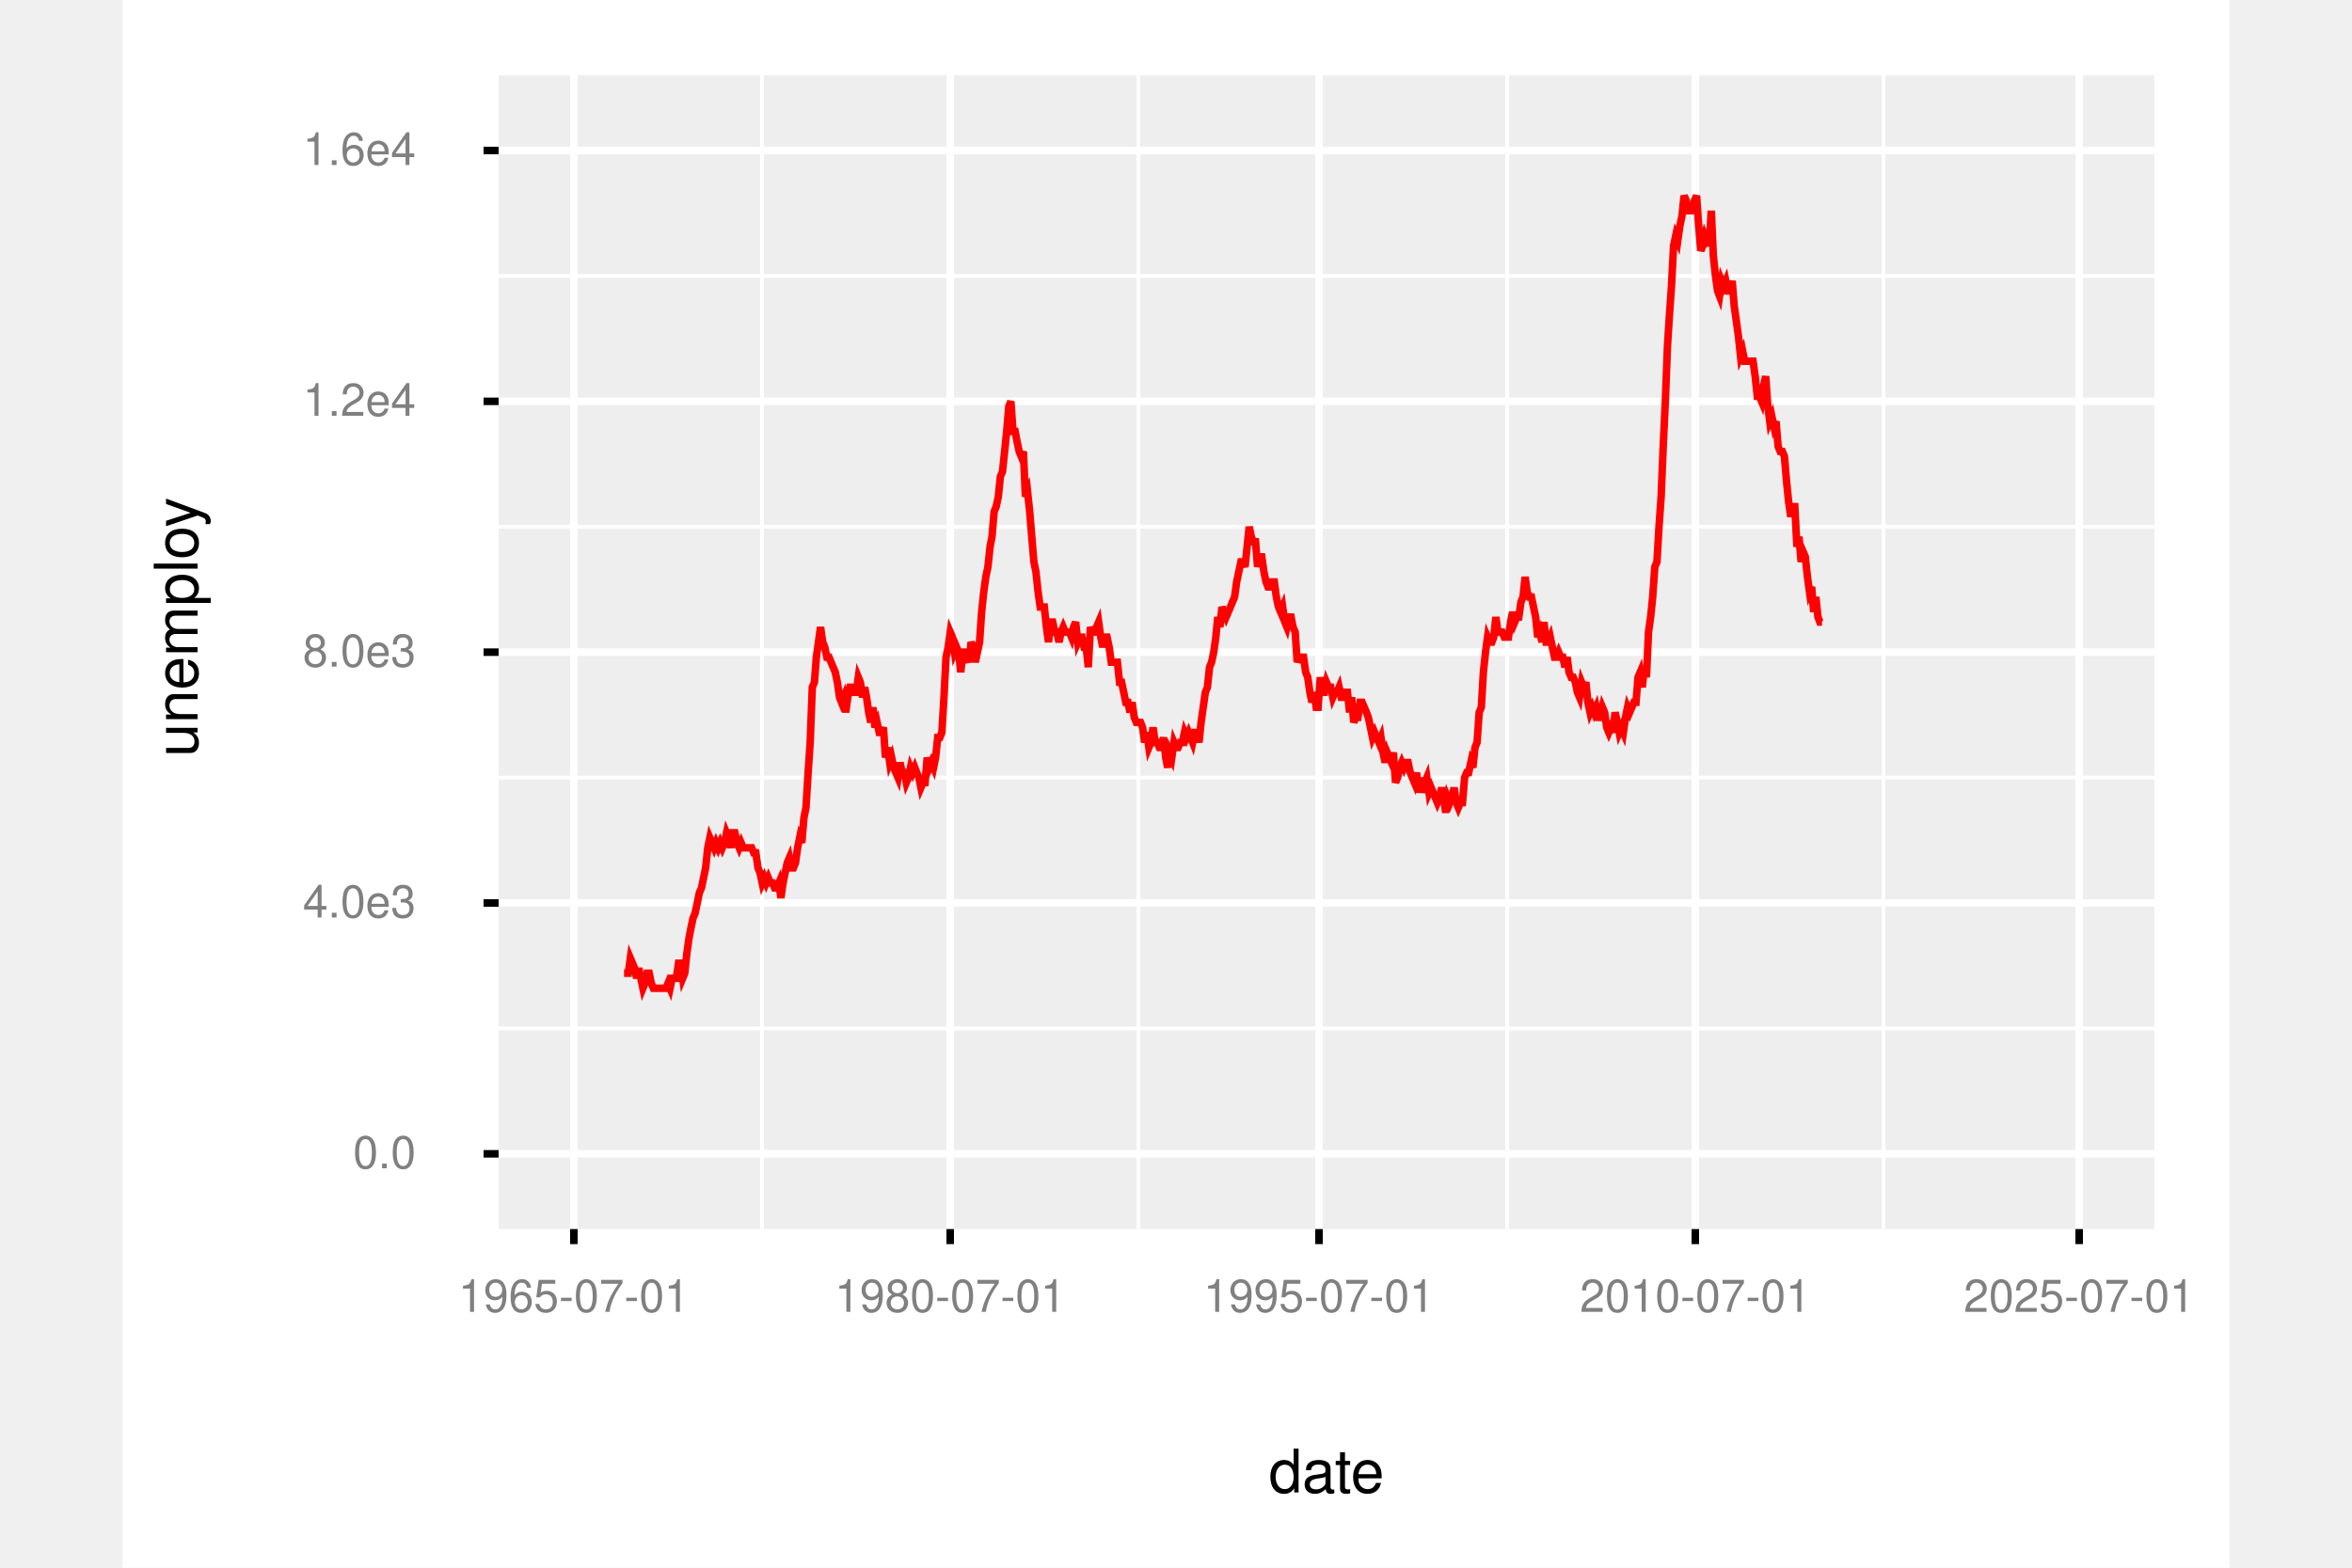
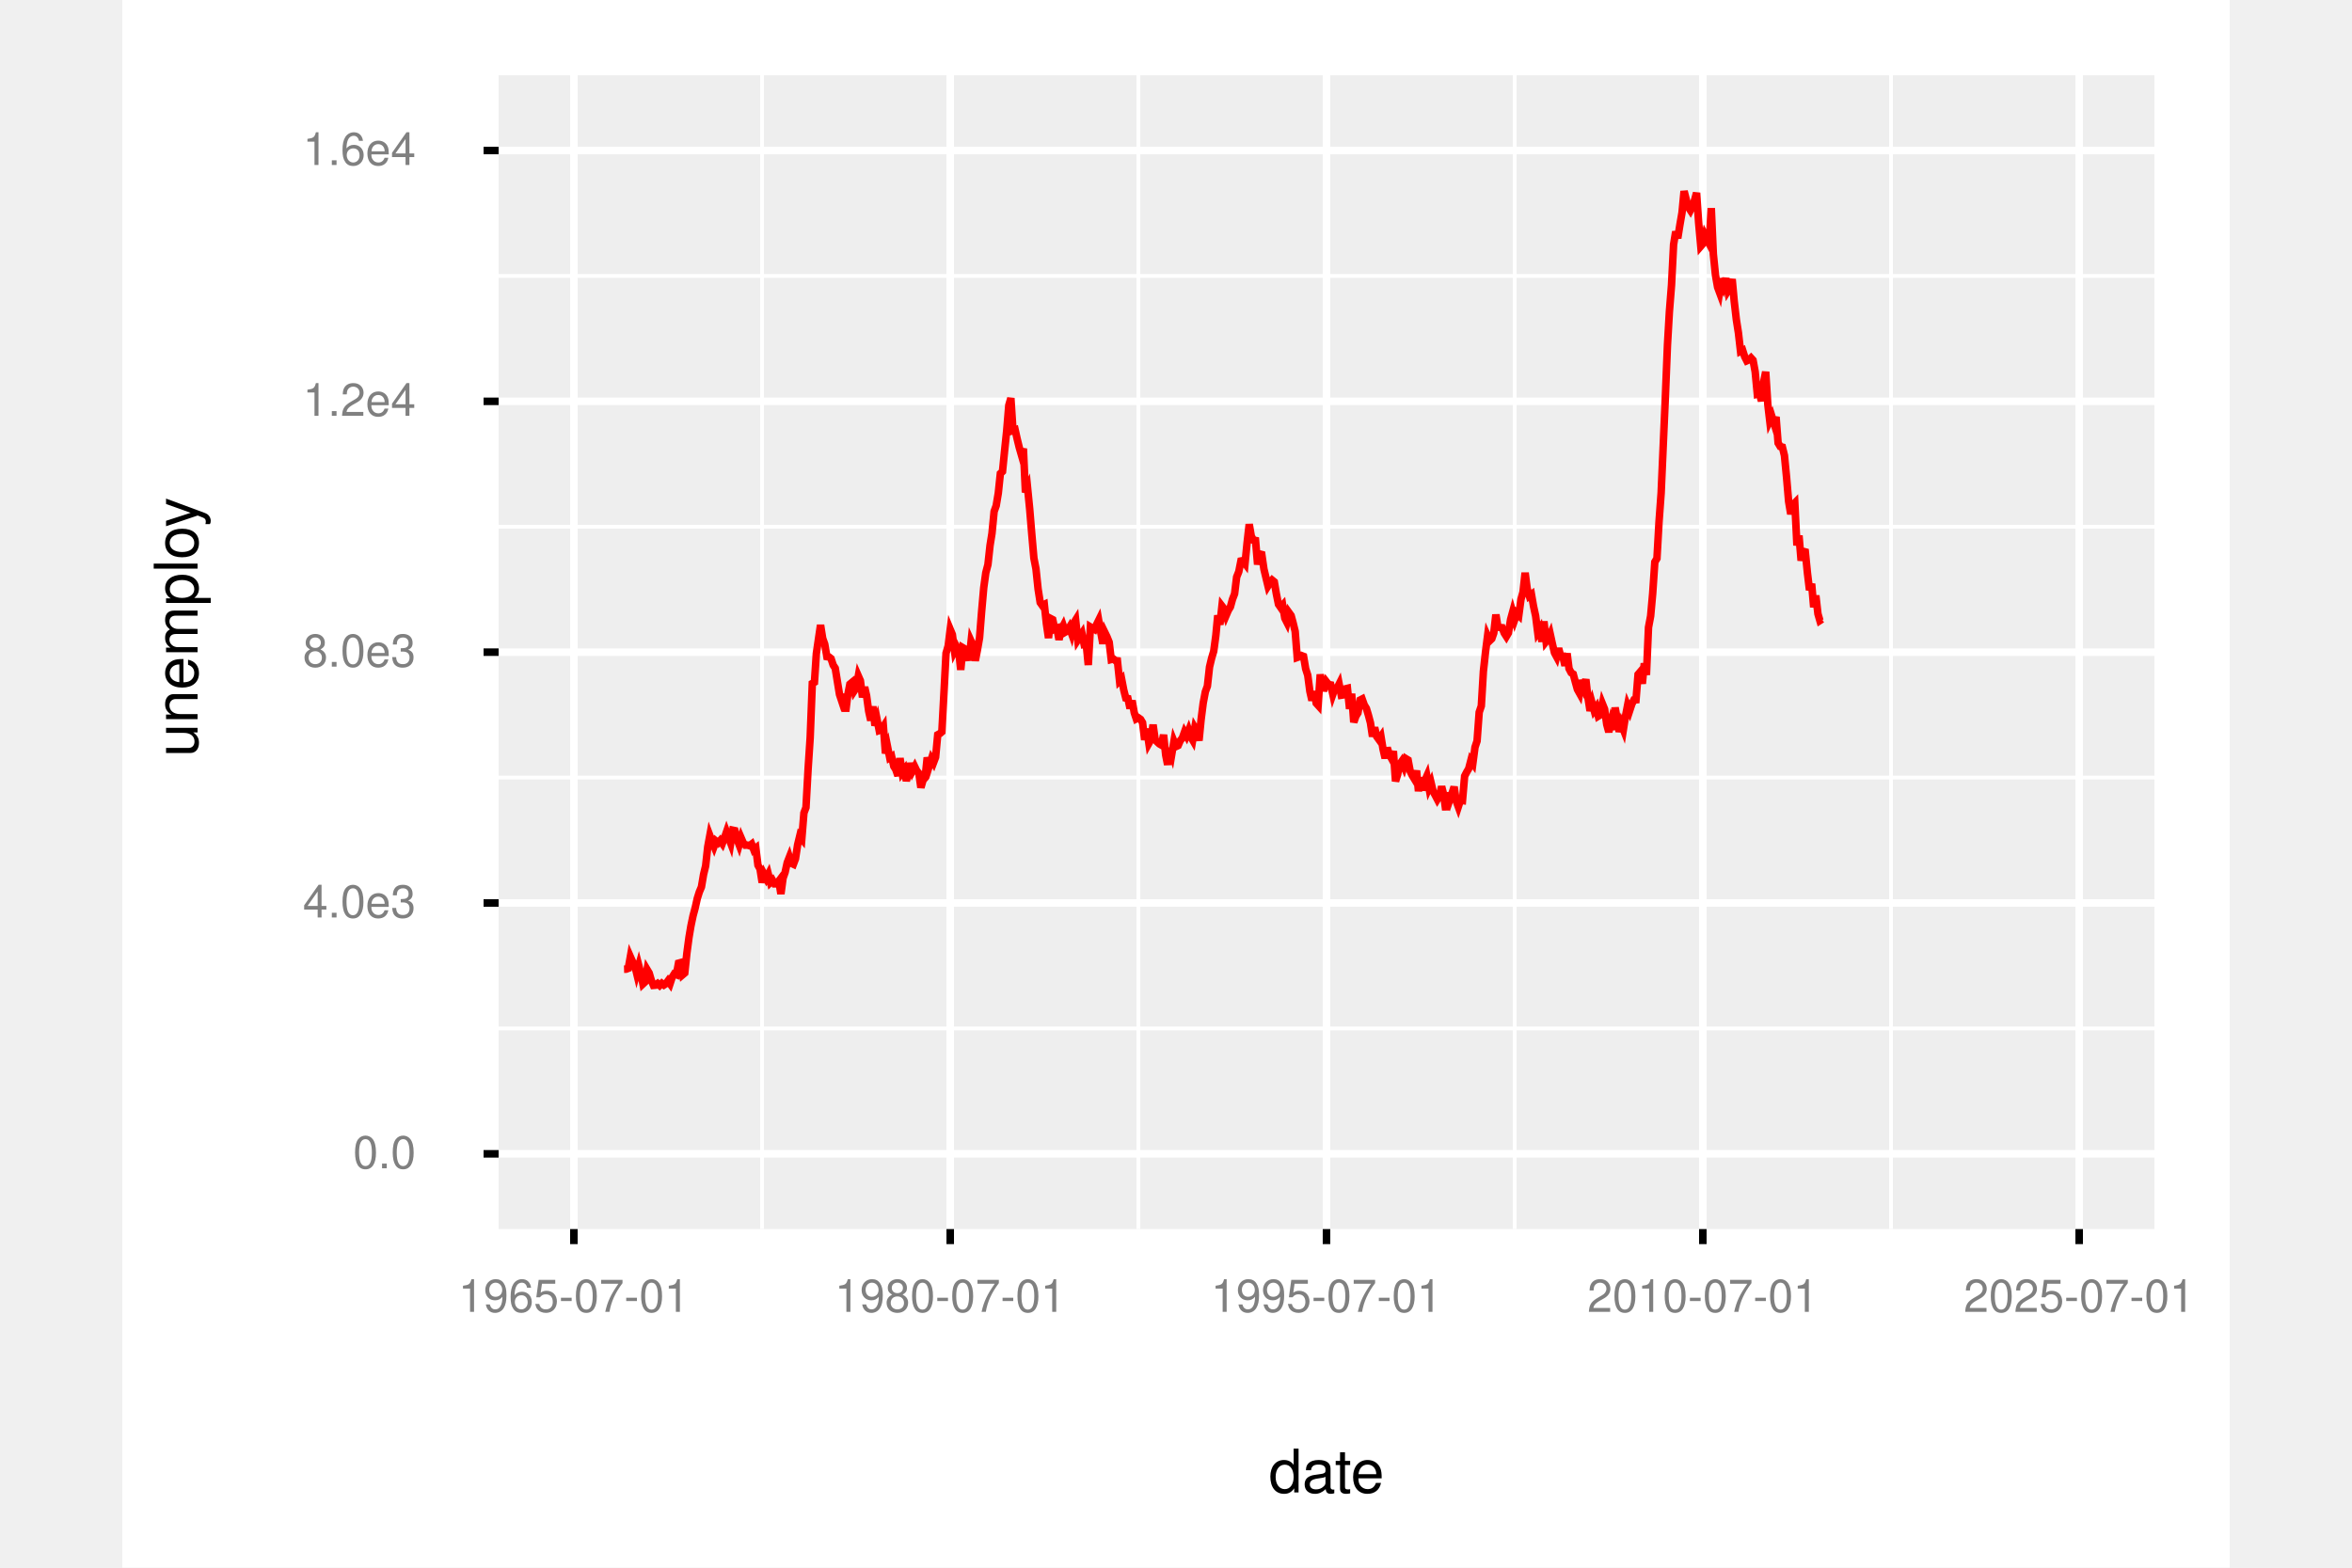
- <svg xmlns="http://www.w3.org/2000/svg" id="gg-802" viewBox="0 0 280 208.333" height="550" width="825.0">
-   <style type="text/css">#gg-802 .gg-axis-text {fill: #808080;font-size: 6px;} #gg-802 .gg-axis-text-x {} #gg-802 .gg-axis-ticks {stroke: #000000;} #gg-802 .gg-axis-title {fill: #000000;font-size: 8px;} #gg-802 .gg-legend-key {stroke: #EEEEEE;fill: #EEEEEE;stroke-width: 0.5;} #gg-802 .gg-legend-text {fill: #000000;font-size: 6px;} #gg-802 .gg-legend-title {fill: #000000;font-size: 8px;} #gg-802 .gg-panel-background {fill: #EEEEEE;} #gg-802 .gg-panel-border {} #gg-802 .gg-panel-grid {stroke: #FFFFFF;} #gg-802 .gg-panel-grid-major {stroke-width: 1;} #gg-802 .gg-panel-grid-minor {stroke-width: 0.5;} #gg-802 .gg-plot-background {fill: #FFFFFF;} #gg-802 .gg-plot-title {font-size: 8px;} #gg-802 .gg-text {font-family: Helvetica, Arial, sans-serif;} </style>
+ <svg xmlns="http://www.w3.org/2000/svg" id="gg-258" viewBox="0 0 280 208.333" height="550" width="825.0">
+   <style type="text/css">#gg-258 .gg-axis-text {fill: #808080;font-size: 6px;} #gg-258 .gg-axis-text-x {} #gg-258 .gg-axis-ticks {stroke: #000000;} #gg-258 .gg-axis-title {fill: #000000;font-size: 8px;} #gg-258 .gg-legend-key {stroke: #EEEEEE;fill: #EEEEEE;stroke-width: 0.5;} #gg-258 .gg-legend-text {fill: #000000;font-size: 6px;} #gg-258 .gg-legend-title {fill: #000000;font-size: 8px;} #gg-258 .gg-panel-background {fill: #EEEEEE;} #gg-258 .gg-panel-border {} #gg-258 .gg-panel-grid {stroke: #FFFFFF;} #gg-258 .gg-panel-grid-major {stroke-width: 1;} #gg-258 .gg-panel-grid-minor {stroke-width: 0.5;} #gg-258 .gg-plot-background {fill: #FFFFFF;} #gg-258 .gg-plot-title {font-size: 8px;} #gg-258 .gg-text {font-family: Helvetica, Arial, sans-serif;} </style>
  <rect class="gg-plot-background" width="100%" height="100%" />
  <g transform="translate(50, 10)">
    <rect x="0" y="0" height="153.333" width="220" class="gg-panel-background gg-panel-border" />
    <g opacity="1" transform="translate(0, 153.3333)">
      <line x2="220" class="gg-axis-line gg-axis-line-x" />
    </g>
    <g transform="translate(10,153.3333)" font-size="10" text-anchor="middle">
-       <g opacity="1" transform="translate(200,0)">
+       <g opacity="1" transform="translate(200.0,0)">
        <text y="11" class="gg-text gg-axis-text gg-axis-text-x" text-anchor="middle">2025-07-01</text>
      </g>
-       <g opacity="1" transform="translate(149,0)">
+       <g opacity="1" transform="translate(149.9977,0)">
        <text y="11" class="gg-text gg-axis-text gg-axis-text-x" text-anchor="middle">2010-07-01</text>
      </g>
-       <g opacity="1" transform="translate(99,0)">
+       <g opacity="1" transform="translate(99.99544,0)">
        <text y="11" class="gg-text gg-axis-text gg-axis-text-x" text-anchor="middle">1995-07-01</text>
      </g>
-       <g opacity="1" transform="translate(50,0)">
+       <g opacity="1" transform="translate(50.00228,0)">
        <text y="11" class="gg-text gg-axis-text gg-axis-text-x" text-anchor="middle">1980-07-01</text>
      </g>
-       <g opacity="1" transform="translate(0,0)">
+       <g opacity="1" transform="translate(0.0,0)">
        <text y="11" class="gg-text gg-axis-text gg-axis-text-x" text-anchor="middle">1965-07-01</text>
      </g>
-       <g opacity="1" transform="translate(200,0)">
+       <g opacity="1" transform="translate(200.0,0)">
        <line y2="-153.333" class="gg-panel-grid gg-panel-grid-major" />
      </g>
-       <g opacity="1" transform="translate(149,0)">
+       <g opacity="1" transform="translate(149.9977,0)">
        <line y2="-153.333" class="gg-panel-grid gg-panel-grid-major" />
      </g>
-       <g opacity="1" transform="translate(99,0)">
+       <g opacity="1" transform="translate(99.99544,0)">
        <line y2="-153.333" class="gg-panel-grid gg-panel-grid-major" />
      </g>
-       <g opacity="1" transform="translate(50,0)">
+       <g opacity="1" transform="translate(50.00228,0)">
        <line y2="-153.333" class="gg-panel-grid gg-panel-grid-major" />
      </g>
-       <g opacity="1" transform="translate(0,0)">
+       <g opacity="1" transform="translate(0.0,0)">
        <line y2="-153.333" class="gg-panel-grid gg-panel-grid-major" />
      </g>
-       <g opacity="1" transform="translate(149,0)">
-         <line y2="-153.333" class="gg-panel-grid gg-panel-grid-minor" transform="translate(25.0, 0)" />
+       <g opacity="1" transform="translate(149.9977,0)">
+         <line y2="-153.333" class="gg-panel-grid gg-panel-grid-minor" transform="translate(25.00114, 0)" />
      </g>
-       <g opacity="1" transform="translate(99,0)">
-         <line y2="-153.333" class="gg-panel-grid gg-panel-grid-minor" transform="translate(25.0, 0)" />
+       <g opacity="1" transform="translate(99.99544,0)">
+         <line y2="-153.333" class="gg-panel-grid gg-panel-grid-minor" transform="translate(25.00114, 0)" />
      </g>
-       <g opacity="1" transform="translate(50,0)">
-         <line y2="-153.333" class="gg-panel-grid gg-panel-grid-minor" transform="translate(25.0, 0)" />
+       <g opacity="1" transform="translate(50.00228,0)">
+         <line y2="-153.333" class="gg-panel-grid gg-panel-grid-minor" transform="translate(25.00114, 0)" />
      </g>
-       <g opacity="1" transform="translate(0,0)">
-         <line y2="-153.333" class="gg-panel-grid gg-panel-grid-minor" transform="translate(25.0, 0)" />
+       <g opacity="1" transform="translate(0.0,0)">
+         <line y2="-153.333" class="gg-panel-grid gg-panel-grid-minor" transform="translate(25.00114, 0)" />
      </g>
    </g>
    <g transform="translate(10,153.3333)" font-size="10" text-anchor="middle">
-       <g opacity="1" transform="translate(200,0)">
+       <g opacity="1" transform="translate(200.0,0)">
        <line y2="2" class="gg-axis-ticks gg-axis-ticks-x" />
      </g>
-       <g opacity="1" transform="translate(149,0)">
+       <g opacity="1" transform="translate(149.9977,0)">
        <line y2="2" class="gg-axis-ticks gg-axis-ticks-x" />
      </g>
-       <g opacity="1" transform="translate(99,0)">
+       <g opacity="1" transform="translate(99.99544,0)">
        <line y2="2" class="gg-axis-ticks gg-axis-ticks-x" />
      </g>
-       <g opacity="1" transform="translate(50,0)">
+       <g opacity="1" transform="translate(50.00228,0)">
        <line y2="2" class="gg-axis-ticks gg-axis-ticks-x" />
      </g>
-       <g opacity="1" transform="translate(0,0)">
+       <g opacity="1" transform="translate(0.0,0)">
        <line y2="2" class="gg-axis-ticks gg-axis-ticks-x" />
      </g>
    </g>
    <text x="110.0" y="188.333" class="gg-text gg-axis-title" text-anchor="middle">date</text>
    <g transform="translate(0, 0)">
      <line y2="153.333" class="gg-axis-line gg-axis-line-y" />
    </g>
    <g transform="translate(0, 0)" font-size="10" text-anchor="end">
      <g opacity="1" transform="translate(0,10.0)">
        <text x="-11" dy="0.32em" class="gg-text gg-axis-text gg-axis-text-y">1.6e4</text>
      </g>
      <g opacity="1" transform="translate(0,43.33333)">
        <text x="-11" dy="0.32em" class="gg-text gg-axis-text gg-axis-text-y">1.2e4</text>
      </g>
      <g opacity="1" transform="translate(0,76.66667)">
        <text x="-11" dy="0.32em" class="gg-text gg-axis-text gg-axis-text-y">8.0e3</text>
      </g>
      <g opacity="1" transform="translate(0,110.0)">
        <text x="-11" dy="0.32em" class="gg-text gg-axis-text gg-axis-text-y">4.0e3</text>
      </g>
      <g opacity="1" transform="translate(0,143.3333)">
        <text x="-11" dy="0.32em" class="gg-text gg-axis-text gg-axis-text-y">0.0</text>
      </g>
      <g opacity="1" transform="translate(0,10.0)">
        <line x2="220" class="gg-panel-grid gg-panel-grid-major" />
      </g>
      <g opacity="1" transform="translate(0,43.33333)">
        <line x2="220" class="gg-panel-grid gg-panel-grid-major" />
      </g>
      <g opacity="1" transform="translate(0,76.66667)">
        <line x2="220" class="gg-panel-grid gg-panel-grid-major" />
      </g>
      <g opacity="1" transform="translate(0,110.0)">
        <line x2="220" class="gg-panel-grid gg-panel-grid-major" />
      </g>
      <g opacity="1" transform="translate(0,143.3333)">
        <line x2="220" class="gg-panel-grid gg-panel-grid-major" />
      </g>
      <g opacity="1" transform="translate(0,43.33333)">
        <line x2="220" class="gg-panel-grid gg-panel-grid-minor" transform="translate(0, -16.66667)" />
      </g>
      <g opacity="1" transform="translate(0,76.66667)">
        <line x2="220" class="gg-panel-grid gg-panel-grid-minor" transform="translate(0, -16.66667)" />
      </g>
      <g opacity="1" transform="translate(0,110.0)">
        <line x2="220" class="gg-panel-grid gg-panel-grid-minor" transform="translate(0, -16.66667)" />
      </g>
      <g opacity="1" transform="translate(0,143.3333)">
        <line x2="220" class="gg-panel-grid gg-panel-grid-minor" transform="translate(0, -16.66667)" />
      </g>
    </g>
    <g transform="translate(0, 0)" font-size="10" text-anchor="end">
      <g opacity="1" transform="translate(0,10.0)">
        <line x2="-2" class="gg-axis-ticks gg-axis-ticks-y" />
      </g>
      <g opacity="1" transform="translate(0,43.33333)">
        <line x2="-2" class="gg-axis-ticks gg-axis-ticks-y" />
      </g>
      <g opacity="1" transform="translate(0,76.66667)">
        <line x2="-2" class="gg-axis-ticks gg-axis-ticks-y" />
      </g>
      <g opacity="1" transform="translate(0,110.0)">
        <line x2="-2" class="gg-axis-ticks gg-axis-ticks-y" />
      </g>
      <g opacity="1" transform="translate(0,143.3333)">
        <line x2="-2" class="gg-axis-ticks gg-axis-ticks-y" />
      </g>
    </g>
    <text x="-73.333" y="-40" class="gg-text gg-axis-title" text-anchor="middle" transform="rotate(-90)">unemploy</text>
-     <polyline points="16.662,119.333 16.945,119.333 17.228,119.333 17.502,117.333 17.785,118.0 18.058,118.667 18.341,120.0 18.624,118.667 18.889,120.0 19.172,121.333 19.446,120.667 19.728,119.333 20.002,119.333 20.285,120.667 20.568,121.333 20.842,121.333 21.125,121.333 21.399,121.333 21.681,121.333 21.964,121.333 22.22,121.333 22.503,120.667 22.777,121.333 23.06,120.0 23.333,120.0 23.616,120.0 23.899,118.0 24.173,118.0 24.456,120.0 24.73,119.333 25.013,116.667 25.295,114.667 25.551,113.333 25.834,112.0 26.108,111.333 26.391,110.0 26.664,108.667 26.947,108.0 27.23,106.667 27.504,105.333 27.787,102.667 28.061,101.333 28.344,102.0 28.627,102.667 28.882,102.0 29.165,102.667 29.439,102.0 29.722,102.667 29.995,102.0 30.278,100.667 30.561,101.333 30.835,102.667 31.118,100.667 31.392,100.667 31.675,102.0 31.958,102.667 32.222,102.0 32.505,102.667 32.779,102.667 33.062,102.667 33.336,102.667 33.619,102.667 33.901,103.333 34.175,103.333 34.458,105.333 34.732,106.0 35.015,107.333 35.298,106.667 35.553,107.333 35.836,106.667 36.11,107.333 36.393,107.333 36.667,108.0 36.95,108.0 37.232,107.333 37.506,109.333 37.789,107.333 38.063,106.0 38.346,104.667 38.629,104.0 38.884,105.333 39.167,105.333 39.441,104.667 39.724,102.667 39.998,101.333 40.281,102.0 40.564,98.667 40.837,97.333 41.12,92.667 41.394,88.667 41.677,81.333 41.96,80.667 42.215,77.333 42.498,75.333 42.772,73.333 43.055,75.333 43.329,76.0 43.612,77.333 43.895,77.333 44.168,78.0 44.451,78.667 44.725,79.333 45.008,80.667 45.291,82.667 45.556,83.333 45.838,82.667 46.112,84.667 46.395,82.667 46.669,81.333 46.952,81.333 47.235,82.0 47.509,82.0 47.791,80.0 48.065,80.667 48.348,82.667 48.631,81.333 48.887,82.667 49.17,84.667 49.443,86.0 49.726,84.0 50.0,86.667 50.283,86.0 50.566,87.333 50.84,87.333 51.123,86.667 51.396,90.667 51.679,89.333 51.962,91.333 52.218,90.667 52.501,92.0 52.774,92.667 53.057,93.333 53.331,91.333 53.614,92.667 53.897,92.667 54.171,94.0 54.454,93.333 54.727,92.0 55.01,92.667 55.293,92.0 55.549,92.667 55.832,93.333 56.105,94.667 56.388,94.0 56.662,94.0 56.945,90.667 57.228,92.0 57.502,91.333 57.785,92.0 58.058,90.667 58.341,88.0 58.624,88.0 58.889,87.333 59.172,82.667 59.446,77.333 59.728,76.0 60.002,74.0 60.285,74.667 60.568,76.667 60.842,76.0 61.125,76.667 61.399,79.333 61.681,76.667 61.964,76.667 62.22,77.333 62.503,78.0 62.777,75.333 63.06,76.0 63.333,78.0 63.616,76.667 63.899,75.333 64.173,71.333 64.456,68.667 64.73,66.667 65.013,65.333 65.295,62.667 65.551,61.333 65.834,58.0 66.108,57.333 66.391,56.0 66.664,53.333 66.947,52.667 67.23,50.0 67.504,47.333 67.787,44.0 68.061,43.333 68.344,47.333 68.627,47.333 68.882,48.667 69.165,50.0 69.439,50.667 69.722,50.0 69.995,56.0 70.278,55.333 70.561,58.0 70.835,61.333 71.118,64.667 71.392,66.0 71.675,68.667 71.958,70.667 72.222,70.667 72.505,70.667 72.779,73.333 73.062,75.333 73.336,72.667 73.619,72.667 73.901,74.0 74.175,74.0 74.458,75.333 74.732,74.0 75.015,73.333 75.298,74.0 75.553,74.0 75.836,74.0 76.11,74.667 76.393,73.333 76.667,72.667 76.95,75.333 77.232,74.667 77.506,74.667 77.789,76.0 78.063,76.0 78.346,78.667 78.629,73.333 78.884,74.0 79.167,74.0 79.441,73.333 79.724,72.667 79.998,74.667 80.281,76.0 80.564,74.667 80.837,74.667 81.12,76.0 81.394,78.0 81.677,78.0 81.96,78.0 82.215,78.0 82.498,80.667 82.772,80.667 83.055,82.0 83.329,83.333 83.612,83.333 83.895,84.667 84.168,83.333 84.451,85.333 84.725,86.0 85.008,86.0 85.291,86.0 85.556,86.667 85.838,88.667 86.112,87.333 86.395,89.333 86.669,88.667 86.952,86.667 87.235,88.667 87.509,88.667 87.791,89.333 88.065,89.333 88.348,88.0 88.631,90.667 88.887,92.0 89.17,90.0 89.443,90.667 89.726,88.667 90.0,89.333 90.283,89.333 90.566,88.667 90.84,88.667 91.123,87.333 91.396,88.0 91.679,87.333 91.962,88.0 92.218,88.667 92.501,87.333 92.774,87.333 93.057,88.667 93.331,86.0 93.614,84.0 93.897,82.0 94.171,81.333 94.454,78.667 94.727,78.0 95.01,76.667 95.293,74.667 95.549,72.0 95.832,73.333 96.105,70.667 96.388,71.333 96.662,72.0 96.945,71.333 97.228,70.667 97.502,70.0 97.785,69.333 98.058,67.333 98.341,66.0 98.624,64.667 98.889,64.667 99.172,65.333 99.446,62.667 99.728,60.0 100.002,61.333 100.285,62.0 100.568,62.0 100.842,65.333 101.125,64.0 101.399,64.0 101.681,66.0 101.964,67.333 102.22,68.0 102.503,68.0 102.777,67.333 103.06,67.333 103.333,69.333 103.616,70.667 103.899,71.333 104.173,70.667 104.456,72.667 104.73,73.333 105.013,72.0 105.295,72.0 105.551,73.333 105.834,74.0 106.108,78.0 106.391,77.333 106.664,77.333 106.947,77.333 107.23,79.333 107.504,80.0 107.787,82.0 108.061,83.333 108.344,82.0 108.627,84.0 108.882,84.0 109.165,80.0 109.439,82.0 109.722,82.0 109.995,80.667 110.278,81.333 110.561,81.333 110.835,82.667 111.118,82.0 111.392,82.0 111.675,81.333 111.958,82.667 112.222,82.667 112.505,82.0 112.779,82.0 113.062,84.667 113.336,82.667 113.619,86.0 113.901,85.333 114.175,85.333 114.458,83.333 114.732,83.333 115.015,84.0 115.298,84.667 115.553,85.333 115.836,86.667 116.11,88.0 116.393,87.333 116.667,88.0 116.95,88.667 117.232,88.0 117.506,90.0 117.789,91.333 118.063,90.0 118.346,90.667 118.629,91.333 118.884,90.0 119.167,94.0 119.441,93.333 119.724,92.0 119.998,91.333 120.281,92.0 120.564,91.333 120.837,91.333 121.12,92.667 121.394,93.333 121.677,94.0 121.96,92.667 122.215,95.333 122.498,93.333 122.772,95.333 123.055,94.0 123.329,93.333 123.612,95.333 123.895,94.667 124.168,95.333 124.451,96.0 124.725,96.667 125.008,96.0 125.291,94.667 125.556,96.0 125.838,98.0 126.112,96.0 126.395,96.667 126.669,96.0 126.952,94.667 127.235,96.667 127.509,97.333 127.791,96.667 128.065,96.667 128.348,93.333 128.631,92.667 128.887,92.667 129.17,91.333 129.443,92.0 129.726,89.333 130.0,88.667 130.283,84.667 130.566,84.0 130.84,79.333 131.123,76.667 131.396,74.667 131.679,75.333 131.962,75.333 132.218,74.667 132.501,72.0 132.774,74.0 133.057,74.0 133.331,74.0 133.614,74.667 133.897,74.667 134.171,74.667 134.454,72.667 134.727,71.333 135.01,72.667 135.293,72.0 135.549,72.0 135.832,70.0 136.105,69.333 136.388,66.667 136.662,68.667 136.945,69.333 137.228,69.333 137.502,70.667 137.785,72.0 138.058,74.667 138.341,74.0 138.624,75.333 138.889,72.667 139.172,75.333 139.446,75.333 139.728,74.667 140.002,76.0 140.285,77.333 140.568,77.333 140.842,76.667 141.125,77.333 141.399,77.333 141.681,78.667 141.964,77.333 142.22,79.333 142.503,80.0 142.777,80.0 143.06,80.667 143.333,82.0 143.616,82.667 143.899,80.667 144.173,81.333 144.456,80.667 144.73,83.333 145.013,84.667 145.295,84.0 145.551,84.667 145.834,84.0 146.108,85.333 146.391,85.333 146.664,84.0 146.947,84.667 147.23,86.667 147.504,87.333 147.787,86.667 148.061,87.333 148.344,84.667 148.627,86.0 148.882,87.333 149.165,86.667 149.439,87.333 149.722,85.333 149.995,84.0 150.278,84.667 150.561,84.0 150.835,83.333 151.118,83.333 151.392,80.0 151.675,79.333 151.958,81.333 152.222,78.667 152.505,80.0 152.779,74.0 153.062,72.0 153.336,69.333 153.619,65.333 153.901,64.667 154.175,60.0 154.458,56.0 154.732,49.333 155.015,43.333 155.298,36.0 155.553,32.0 155.836,28.0 156.11,22.667 156.393,21.333 156.667,22.0 156.95,20.0 157.232,18.667 157.506,16.0 157.789,16.667 158.063,18.0 158.346,18.0 158.629,18.0 158.884,16.667 159.167,16.0 159.441,20.0 159.724,23.333 159.998,22.667 160.281,21.333 160.564,22.0 160.837,22.667 161.12,18.0 161.394,24.0 161.677,26.667 161.96,28.667 162.215,29.333 162.498,27.333 162.772,28.0 163.055,27.333 163.329,28.667 163.612,28.667 163.895,27.333 164.168,30.667 164.451,32.667 164.725,34.667 165.008,37.333 165.291,36.667 165.556,38.0 165.838,38.0 166.112,38.0 166.395,38.0 166.669,38.0 166.952,40.0 167.235,42.667 167.509,42.667 167.791,43.333 168.065,41.333 168.348,40.0 168.631,44.0 168.887,46.0 169.17,45.333 169.443,46.667 169.726,46.0 170.0,49.333 170.283,50.0 170.566,50.0 170.84,50.667 171.123,54.0 171.396,56.667 171.679,58.667 171.962,57.333 172.218,57.333 172.501,62.667 172.774,61.333 173.057,64.667 173.331,63.333 173.614,64.0 173.897,66.667 174.171,68.667 174.454,68.0 174.727,71.333 175.01,69.333 175.293,72.0 175.549,72.667 175.832,72.667 " fill="none" stroke-width="1" stroke="red" stroke-opacity="1" stroke-dasharray="" />
+     <polyline points="16.662,118.8 16.945,118.792 17.228,118.683 17.502,117.142 17.785,117.783 18.058,118.183 18.341,119.35 18.624,118.325 18.889,119.358 19.172,120.758 19.446,120.5 19.728,118.85 20.002,119.308 20.285,120.267 20.568,120.95 20.842,120.925 21.125,120.708 21.399,120.958 21.681,120.683 21.964,120.9 22.22,120.733 22.503,120.35 22.777,120.725 23.06,119.867 23.333,119.433 23.616,119.533 23.899,118.0 24.173,117.925 24.456,119.533 24.73,119.3 25.013,116.658 25.295,114.558 25.551,113.042 25.834,111.692 26.108,110.675 26.391,109.408 26.664,108.542 26.947,107.867 27.23,106.2 27.504,105.075 27.787,102.517 28.061,101.033 28.344,101.783 28.627,102.475 28.882,101.775 29.165,102.008 29.439,101.7 29.722,102.092 29.995,101.375 30.278,100.55 30.561,101.317 30.835,102.05 31.118,100.325 31.392,100.383 31.675,101.508 31.958,102.267 32.222,101.35 32.505,102.008 32.779,102.317 33.062,102.308 33.336,102.392 33.619,102.175 33.901,102.925 34.175,102.708 34.458,104.983 34.732,105.475 35.015,107.283 35.298,106.233 35.553,106.717 35.836,106.175 36.11,107.258 36.393,106.975 36.667,107.458 36.95,107.458 37.232,107.083 37.506,108.8 37.789,106.7 38.063,105.925 38.346,104.633 38.629,103.908 38.884,104.717 39.167,104.85 39.441,104.125 39.724,102.275 39.998,101.142 40.281,101.483 40.564,98.025 40.837,97.308 41.12,92.167 41.394,88.033 41.677,80.825 41.96,80.667 42.215,76.85 42.498,74.917 42.772,73.058 43.055,74.833 43.329,75.608 43.612,77.267 43.895,77.308 44.168,77.525 44.451,78.383 44.725,78.8 45.008,80.55 45.291,82.283 45.556,83.083 45.838,82.25 46.112,84.558 46.395,82.317 46.669,80.917 46.952,80.683 47.235,81.833 47.509,81.417 47.791,79.833 48.065,80.458 48.348,82.667 48.631,81.308 48.887,82.442 49.17,84.508 49.443,85.742 49.726,83.883 50.0,86.425 50.283,85.625 50.566,87.075 50.84,86.975 51.123,86.542 51.396,90.117 51.679,89.258 51.962,90.683 52.218,90.525 52.501,91.833 52.774,92.275 53.057,93.1 53.331,90.758 53.614,92.667 53.897,92.292 54.171,93.775 54.454,92.692 54.727,91.433 55.01,92.425 55.293,91.892 55.549,92.425 55.832,92.758 56.105,94.667 56.388,93.675 56.662,93.367 56.945,90.667 57.228,91.75 57.502,90.867 57.785,91.35 58.058,90.625 58.341,87.642 58.624,87.483 58.889,87.258 59.172,82.017 59.446,76.8 59.728,75.85 60.002,73.642 60.285,74.325 60.568,76.492 60.842,75.933 61.125,76.475 61.399,79.017 61.681,76.075 61.964,76.242 62.22,76.817 62.503,77.758 62.777,75.217 63.06,75.85 63.333,77.808 63.616,76.367 63.899,74.75 64.173,71.283 64.456,68.092 64.73,66.108 65.013,65.025 65.295,62.458 65.551,60.875 65.834,57.967 66.108,57.208 66.391,55.517 66.664,52.925 66.947,52.658 67.23,49.858 67.504,47.258 67.787,43.85 68.061,42.908 68.344,47.217 68.627,47.125 68.882,48.267 69.165,49.433 69.439,50.383 69.722,49.617 69.995,55.433 70.278,54.808 70.561,57.65 70.835,60.942 71.118,64.175 71.392,65.575 71.675,68.267 71.958,70.075 72.222,70.45 72.505,70.317 72.779,72.867 73.062,74.783 73.336,72.192 73.619,72.342 73.901,73.608 74.175,73.492 74.458,75.017 74.732,73.683 75.015,73.142 75.298,73.992 75.553,73.842 75.836,73.375 76.11,74.15 76.393,72.833 76.667,72.392 76.95,75.033 77.232,74.6 77.506,74.183 77.789,75.6 78.063,75.517 78.346,78.375 78.629,73.317 78.884,73.475 79.167,73.633 79.441,73.008 79.724,72.433 79.998,74.008 80.281,75.542 80.564,74.083 80.837,74.642 81.12,75.342 81.394,77.642 81.677,77.567 81.96,77.792 82.215,77.817 82.498,80.483 82.772,80.217 83.055,81.683 83.329,82.767 83.612,82.825 83.895,84.15 84.168,83.108 84.451,84.708 84.725,85.533 85.008,85.392 85.291,85.592 85.556,86.033 85.838,88.325 86.112,86.842 86.395,88.783 86.669,88.292 86.952,86.308 87.235,88.3 87.509,88.6 87.791,88.858 88.065,89.017 88.348,87.65 88.631,90.342 88.887,91.625 89.17,89.433 89.443,90.208 89.726,88.525 90.0,89.208 90.283,89.075 90.566,88.417 90.84,88.083 91.123,87.292 91.396,87.775 91.679,87.067 91.962,87.908 92.218,88.35 92.501,86.692 92.774,87.15 93.057,88.417 93.331,85.65 93.614,83.433 93.897,81.933 94.171,81.175 94.454,78.633 94.727,77.492 95.01,76.542 95.293,74.458 95.549,71.783 95.832,73.008 96.105,70.533 96.388,70.9 96.662,71.783 96.945,71.117 97.228,70.65 97.502,69.65 97.785,68.908 98.058,66.683 98.341,65.975 98.624,64.55 98.889,64.5 99.172,64.875 99.446,62.133 99.728,59.667 100.002,61.25 100.285,61.775 100.568,61.825 100.842,65.017 101.125,63.625 101.399,63.692 101.681,65.625 101.964,66.808 102.22,67.867 102.503,67.417 102.777,67.092 103.06,67.325 103.333,68.917 103.616,70.308 103.899,70.717 104.173,70.417 104.456,72.15 104.73,72.692 105.013,71.417 105.295,71.808 105.551,72.75 105.834,73.908 106.108,77.375 106.391,77.275 106.664,77.117 106.947,77.225 107.23,78.883 107.504,79.733 107.787,81.875 108.061,83.083 108.344,81.875 108.627,83.442 108.882,83.725 109.165,79.625 109.439,81.417 109.722,81.442 109.995,80.608 110.278,80.967 110.561,81.017 110.835,82.267 111.118,81.45 111.392,81.475 111.675,80.908 111.958,82.392 112.222,82.35 112.505,81.542 112.779,81.475 113.062,84.208 113.336,82.192 113.619,85.983 113.901,85.175 114.175,84.742 114.458,83.033 114.732,82.892 115.015,83.683 115.298,84.15 115.553,85.0 115.836,86.058 116.11,87.875 116.393,86.675 116.667,87.875 116.95,88.267 117.232,87.867 117.506,89.55 117.789,90.767 118.063,89.367 118.346,90.267 118.629,90.783 118.884,89.817 119.167,93.825 119.441,92.942 119.724,91.567 119.998,91.175 120.281,91.842 120.564,90.833 120.837,91.0 121.12,92.5 121.394,93.067 121.677,93.533 121.96,92.408 122.215,95.142 122.498,93.3 122.772,95.033 123.055,93.742 123.329,93.125 123.612,94.683 123.895,94.042 124.168,95.183 124.451,95.7 124.725,96.225 125.008,95.767 125.291,94.517 125.556,95.558 125.838,97.658 126.112,95.35 126.395,96.242 126.669,95.442 126.952,94.558 127.235,96.458 127.509,97.217 127.791,96.342 128.065,96.383 128.348,93.142 128.631,92.592 128.887,92.158 129.17,91.075 129.443,91.45 129.726,89.3 130.0,88.475 130.283,84.65 130.566,83.817 130.84,79.217 131.123,76.642 131.396,74.517 131.679,75.15 131.962,74.875 132.218,74.133 132.501,71.675 132.774,73.342 133.057,73.392 133.331,73.417 133.614,74.133 133.897,74.575 134.171,74.108 134.454,72.333 134.727,71.333 135.01,72.333 135.293,71.517 135.549,71.767 135.832,69.65 136.105,68.692 136.388,66.117 136.662,68.242 136.945,69.2 137.228,68.992 137.502,70.567 137.785,71.867 138.058,74.025 138.341,73.583 138.624,75.275 138.889,72.575 139.172,75.25 139.446,74.9 139.728,74.283 140.002,75.533 140.285,76.75 140.568,77.275 140.842,76.158 141.125,77.233 141.399,77.217 141.681,78.467 141.964,76.833 142.22,78.858 142.503,79.4 142.777,79.575 143.06,80.633 143.333,81.617 143.616,82.125 143.899,80.392 144.173,81.225 144.456,80.283 144.73,82.675 145.013,84.467 145.295,83.467 145.551,84.4 145.834,84.0 146.108,85.167 146.391,84.992 146.664,83.542 146.947,84.242 147.23,86.275 147.504,87.275 147.787,86.067 148.061,86.983 148.344,84.033 148.627,85.608 148.882,87.242 149.165,86.25 149.439,86.95 149.722,85.175 149.995,83.758 150.278,84.442 150.561,83.583 150.835,83.025 151.118,83.0 151.392,79.625 151.675,79.292 151.958,80.858 152.222,78.15 152.505,79.692 152.779,73.375 153.062,71.875 153.336,68.858 153.619,64.683 153.901,64.217 154.175,59.383 154.458,55.517 154.732,49.283 155.015,42.85 155.298,35.85 155.553,31.45 155.836,27.892 156.11,22.508 156.393,20.775 156.667,21.658 156.95,19.883 157.232,18.258 157.506,15.4 157.789,16.508 158.063,17.517 158.346,17.95 158.629,17.392 158.884,16.65 159.167,15.625 159.441,19.592 159.724,22.717 159.998,22.4 160.281,21.267 160.564,21.842 160.837,22.367 161.12,17.658 161.394,23.767 161.677,26.558 161.96,28.167 162.215,28.858 162.498,27.025 162.772,27.875 163.055,26.983 163.329,28.642 163.612,28.183 163.895,27.1 164.168,30.05 164.451,32.483 164.725,34.225 165.008,36.692 165.291,36.558 165.556,37.392 165.838,37.95 166.112,37.833 166.395,37.567 166.669,37.867 166.952,39.408 167.235,42.375 167.509,42.3 167.791,43.292 168.065,40.85 168.348,39.408 168.631,43.75 168.887,45.925 169.17,45.333 169.443,46.217 169.726,45.408 170.0,48.875 170.283,49.342 170.566,49.417 170.84,50.533 171.123,53.442 171.396,56.633 171.679,58.317 171.962,57.092 172.218,56.833 172.501,62.483 172.774,61.175 173.057,64.5 173.331,63.267 173.614,63.342 173.897,66.15 174.171,68.417 174.454,67.583 174.727,70.692 175.01,69.142 175.293,71.583 175.549,72.467 175.832,72.283 " fill="none" stroke-width="1" stroke="red" stroke-opacity="1" stroke-dasharray="" />
  </g>
</svg>
